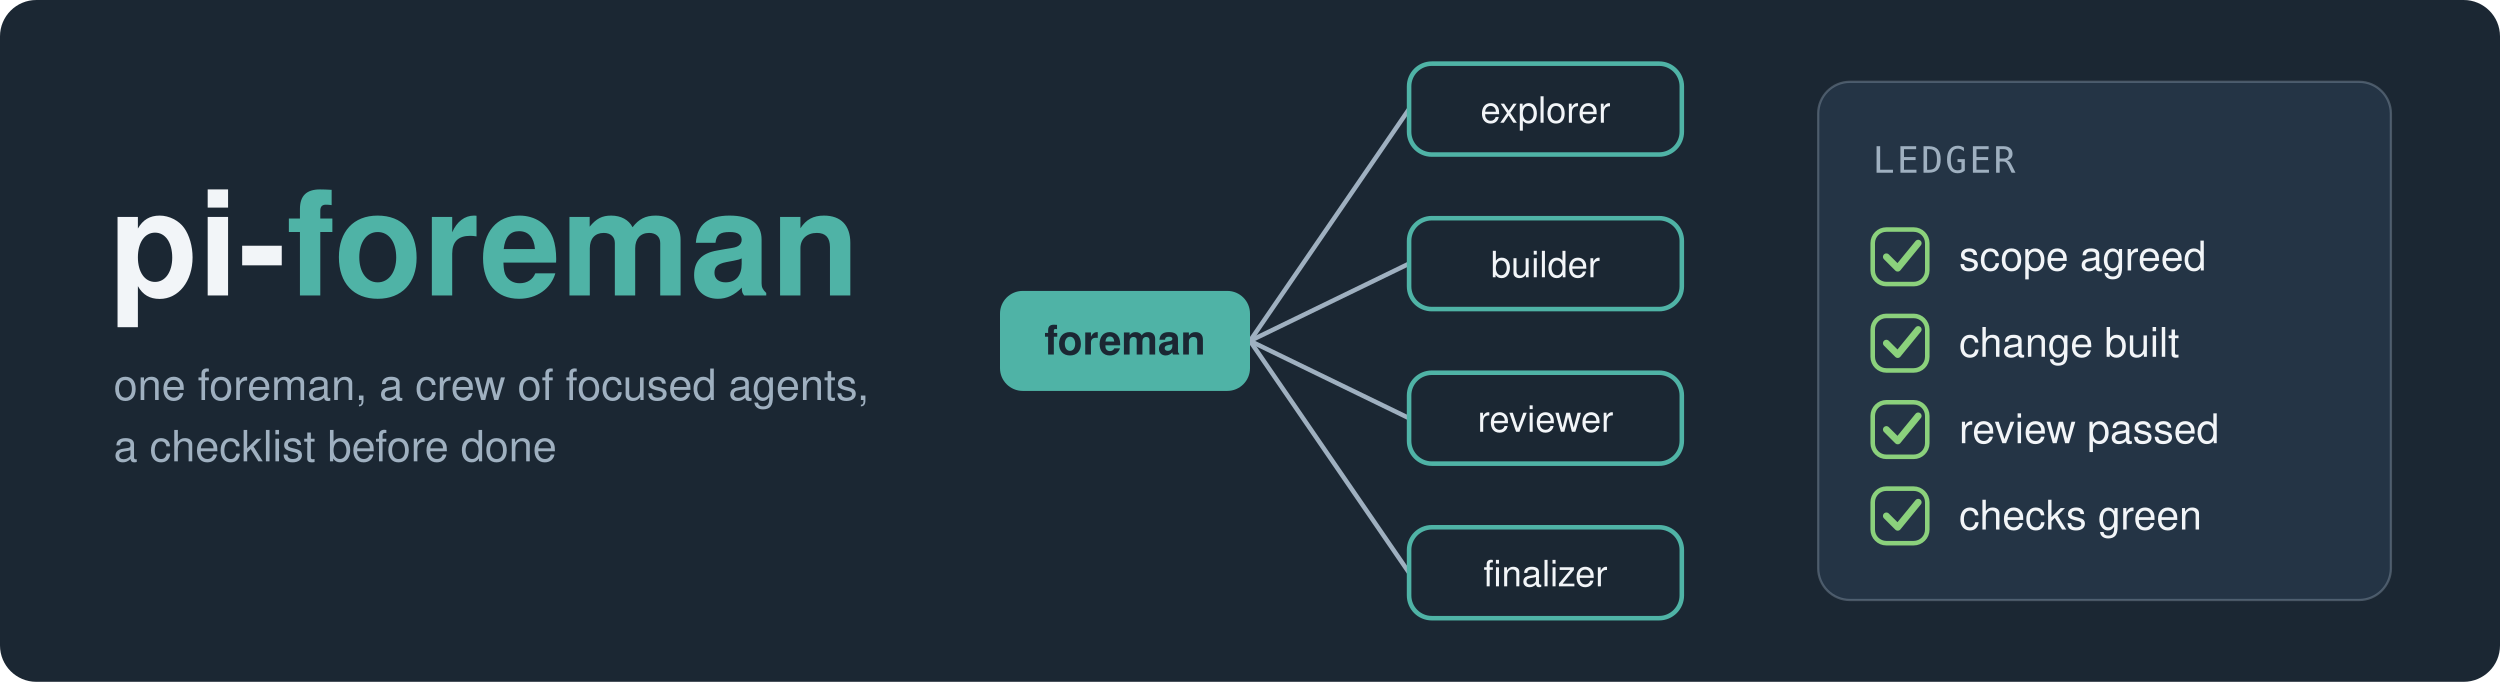
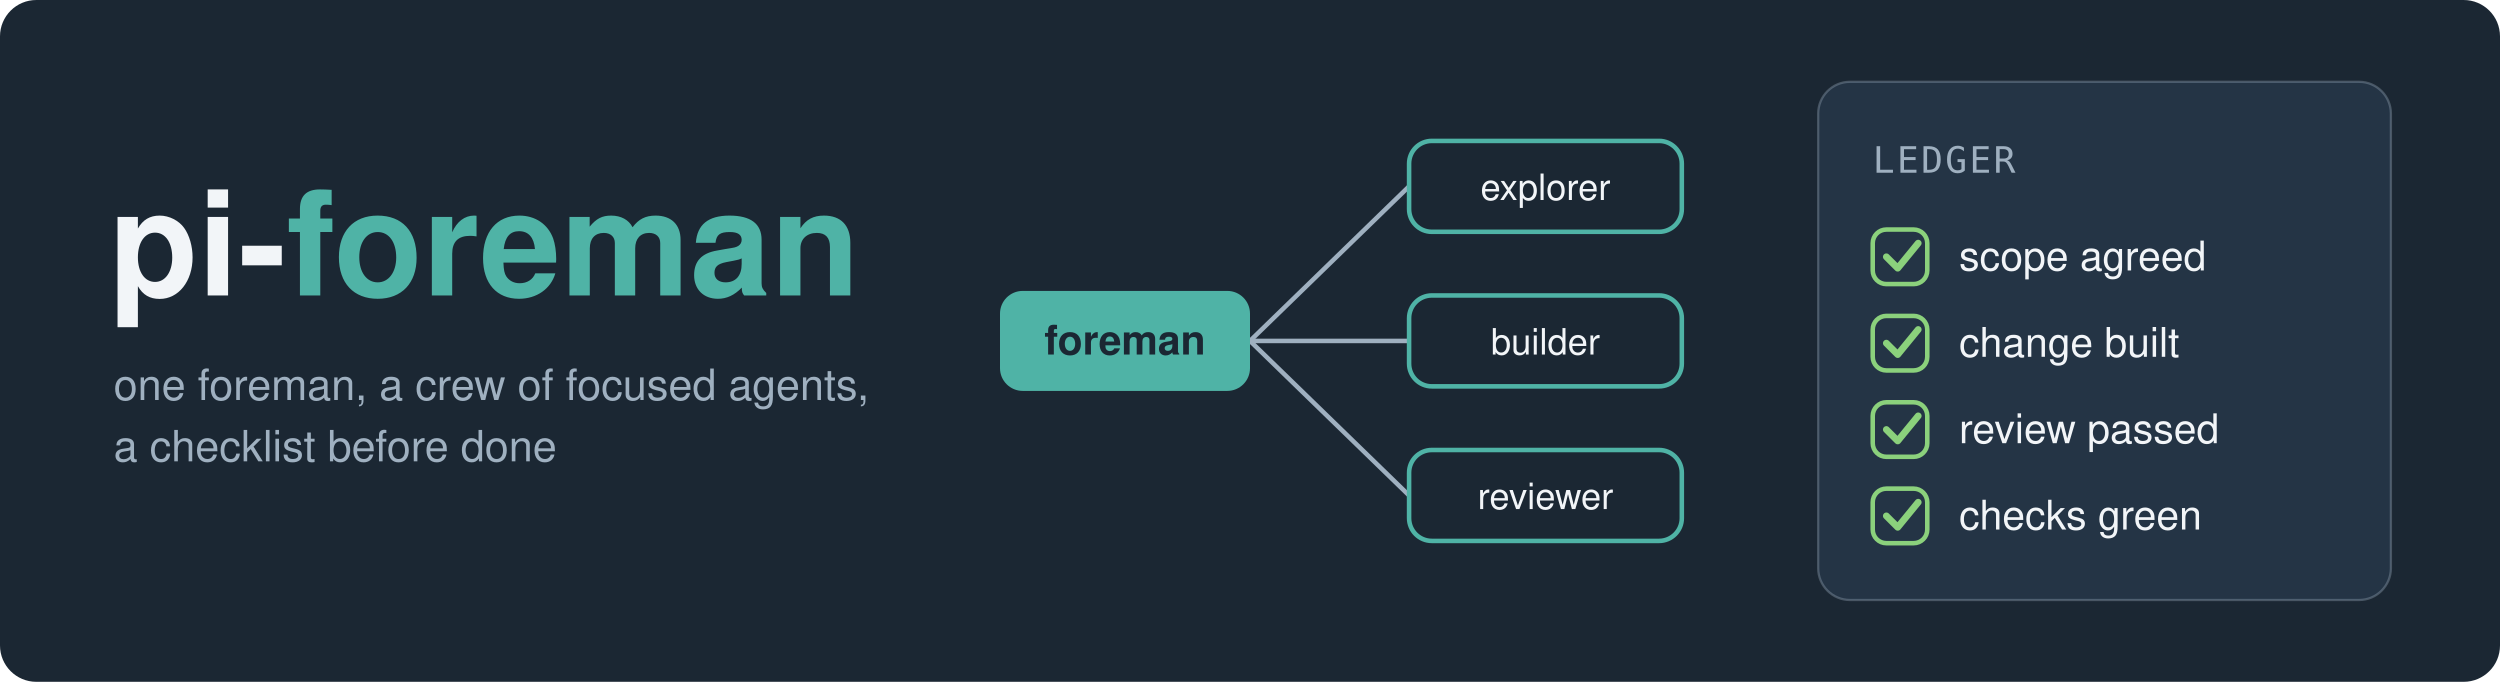
<svg xmlns="http://www.w3.org/2000/svg" viewBox="0 0 1100 300" width="1100" height="300" role="img" aria-labelledby="t d">
  <rect width="1100" height="300" rx="16" fill="#1b2733" />
  <text x="48" y="130" font-family="-apple-system, 'Segoe UI', Helvetica, Arial, sans-serif" font-size="64" font-weight="700" fill="#f2f5f8">pi-<tspan fill="#4fb3a6">foreman</tspan>
  </text>
  <text x="50" y="176" font-family="-apple-system, 'Segoe UI', Helvetica, Arial, sans-serif" font-size="19" fill="#9fb0c0">one foreman, a crew of focused agents,</text>
  <text x="50" y="203" font-family="-apple-system, 'Segoe UI', Helvetica, Arial, sans-serif" font-size="19" fill="#9fb0c0">a checklist before done</text>
-   <line x1="550" y1="150" x2="620" y2="48" stroke="#9fb0c0" stroke-width="2" stroke-linecap="round" />
-   <line x1="550" y1="150" x2="620" y2="116" stroke="#9fb0c0" stroke-width="2" stroke-linecap="round" />
-   <line x1="550" y1="150" x2="620" y2="184" stroke="#9fb0c0" stroke-width="2" stroke-linecap="round" />
-   <line x1="550" y1="150" x2="620" y2="252" stroke="#9fb0c0" stroke-width="2" stroke-linecap="round" />
+   <line x1="550" y1="150" x2="620" y2="82" stroke="#9fb0c0" stroke-width="2" stroke-linecap="round" />
+   <line x1="550" y1="150" x2="620" y2="150" stroke="#9fb0c0" stroke-width="2" stroke-linecap="round" />
+   <line x1="550" y1="150" x2="620" y2="218" stroke="#9fb0c0" stroke-width="2" stroke-linecap="round" />
  <rect x="440" y="128" width="110" height="44" rx="10" fill="#4fb3a6" />
  <text x="495" y="156" text-anchor="middle" font-family="-apple-system, 'Segoe UI', Helvetica, Arial, sans-serif" font-size="18" font-weight="700" fill="#1b2733">foreman</text>
-   <rect x="620" y="28" width="120" height="40" rx="10" fill="#1b2733" stroke="#4fb3a6" stroke-width="2" />
-   <text x="680" y="54" text-anchor="middle" font-family="-apple-system, 'Segoe UI', Helvetica, Arial, sans-serif" font-size="16" fill="#f2f5f8">explorer</text>
-   <rect x="620" y="96" width="120" height="40" rx="10" fill="#1b2733" stroke="#4fb3a6" stroke-width="2" />
-   <text x="680" y="122" text-anchor="middle" font-family="-apple-system, 'Segoe UI', Helvetica, Arial, sans-serif" font-size="16" fill="#f2f5f8">builder</text>
-   <rect x="620" y="164" width="120" height="40" rx="10" fill="#1b2733" stroke="#4fb3a6" stroke-width="2" />
-   <text x="680" y="190" text-anchor="middle" font-family="-apple-system, 'Segoe UI', Helvetica, Arial, sans-serif" font-size="16" fill="#f2f5f8">reviewer</text>
-   <rect x="620" y="232" width="120" height="40" rx="10" fill="#1b2733" stroke="#4fb3a6" stroke-width="2" />
-   <text x="680" y="258" text-anchor="middle" font-family="-apple-system, 'Segoe UI', Helvetica, Arial, sans-serif" font-size="16" fill="#f2f5f8">finalizer</text>
+   <rect x="620" y="62" width="120" height="40" rx="10" fill="#1b2733" stroke="#4fb3a6" stroke-width="2" />
+   <text x="680" y="88" text-anchor="middle" font-family="-apple-system, 'Segoe UI', Helvetica, Arial, sans-serif" font-size="16" fill="#f2f5f8">explorer</text>
+   <rect x="620" y="130" width="120" height="40" rx="10" fill="#1b2733" stroke="#4fb3a6" stroke-width="2" />
+   <text x="680" y="156" text-anchor="middle" font-family="-apple-system, 'Segoe UI', Helvetica, Arial, sans-serif" font-size="16" fill="#f2f5f8">builder</text>
+   <rect x="620" y="198" width="120" height="40" rx="10" fill="#1b2733" stroke="#4fb3a6" stroke-width="2" />
+   <text x="680" y="224" text-anchor="middle" font-family="-apple-system, 'Segoe UI', Helvetica, Arial, sans-serif" font-size="16" fill="#f2f5f8">reviewer</text>
  <rect x="800" y="36" width="252" height="228" rx="14" fill="#243445" stroke="#9fb0c0" stroke-opacity="0.35" />
  <text x="824" y="76" font-family="ui-monospace, SFMono-Regular, Menlo, Consolas, monospace" font-size="16" letter-spacing="1" fill="#9fb0c0">LEDGER</text>
  <rect x="824" y="101" width="24" height="24" rx="6" fill="none" stroke="#8bd17c" stroke-width="2" />
  <path d="M830 113 l5 5 l9 -11" fill="none" stroke="#8bd17c" stroke-width="3" stroke-linecap="round" stroke-linejoin="round" />
  <text x="862" y="119" font-family="-apple-system, 'Segoe UI', Helvetica, Arial, sans-serif" font-size="18" fill="#f2f5f8">scope agreed</text>
  <rect x="824" y="139" width="24" height="24" rx="6" fill="none" stroke="#8bd17c" stroke-width="2" />
  <path d="M830 151 l5 5 l9 -11" fill="none" stroke="#8bd17c" stroke-width="3" stroke-linecap="round" stroke-linejoin="round" />
  <text x="862" y="157" font-family="-apple-system, 'Segoe UI', Helvetica, Arial, sans-serif" font-size="18" fill="#f2f5f8">change built</text>
  <rect x="824" y="177" width="24" height="24" rx="6" fill="none" stroke="#8bd17c" stroke-width="2" />
  <path d="M830 189 l5 5 l9 -11" fill="none" stroke="#8bd17c" stroke-width="3" stroke-linecap="round" stroke-linejoin="round" />
  <text x="862" y="195" font-family="-apple-system, 'Segoe UI', Helvetica, Arial, sans-serif" font-size="18" fill="#f2f5f8">review passed</text>
  <rect x="824" y="215" width="24" height="24" rx="6" fill="none" stroke="#8bd17c" stroke-width="2" />
  <path d="M830 227 l5 5 l9 -11" fill="none" stroke="#8bd17c" stroke-width="3" stroke-linecap="round" stroke-linejoin="round" />
  <text x="862" y="233" font-family="-apple-system, 'Segoe UI', Helvetica, Arial, sans-serif" font-size="18" fill="#f2f5f8">checks green</text>
</svg>
